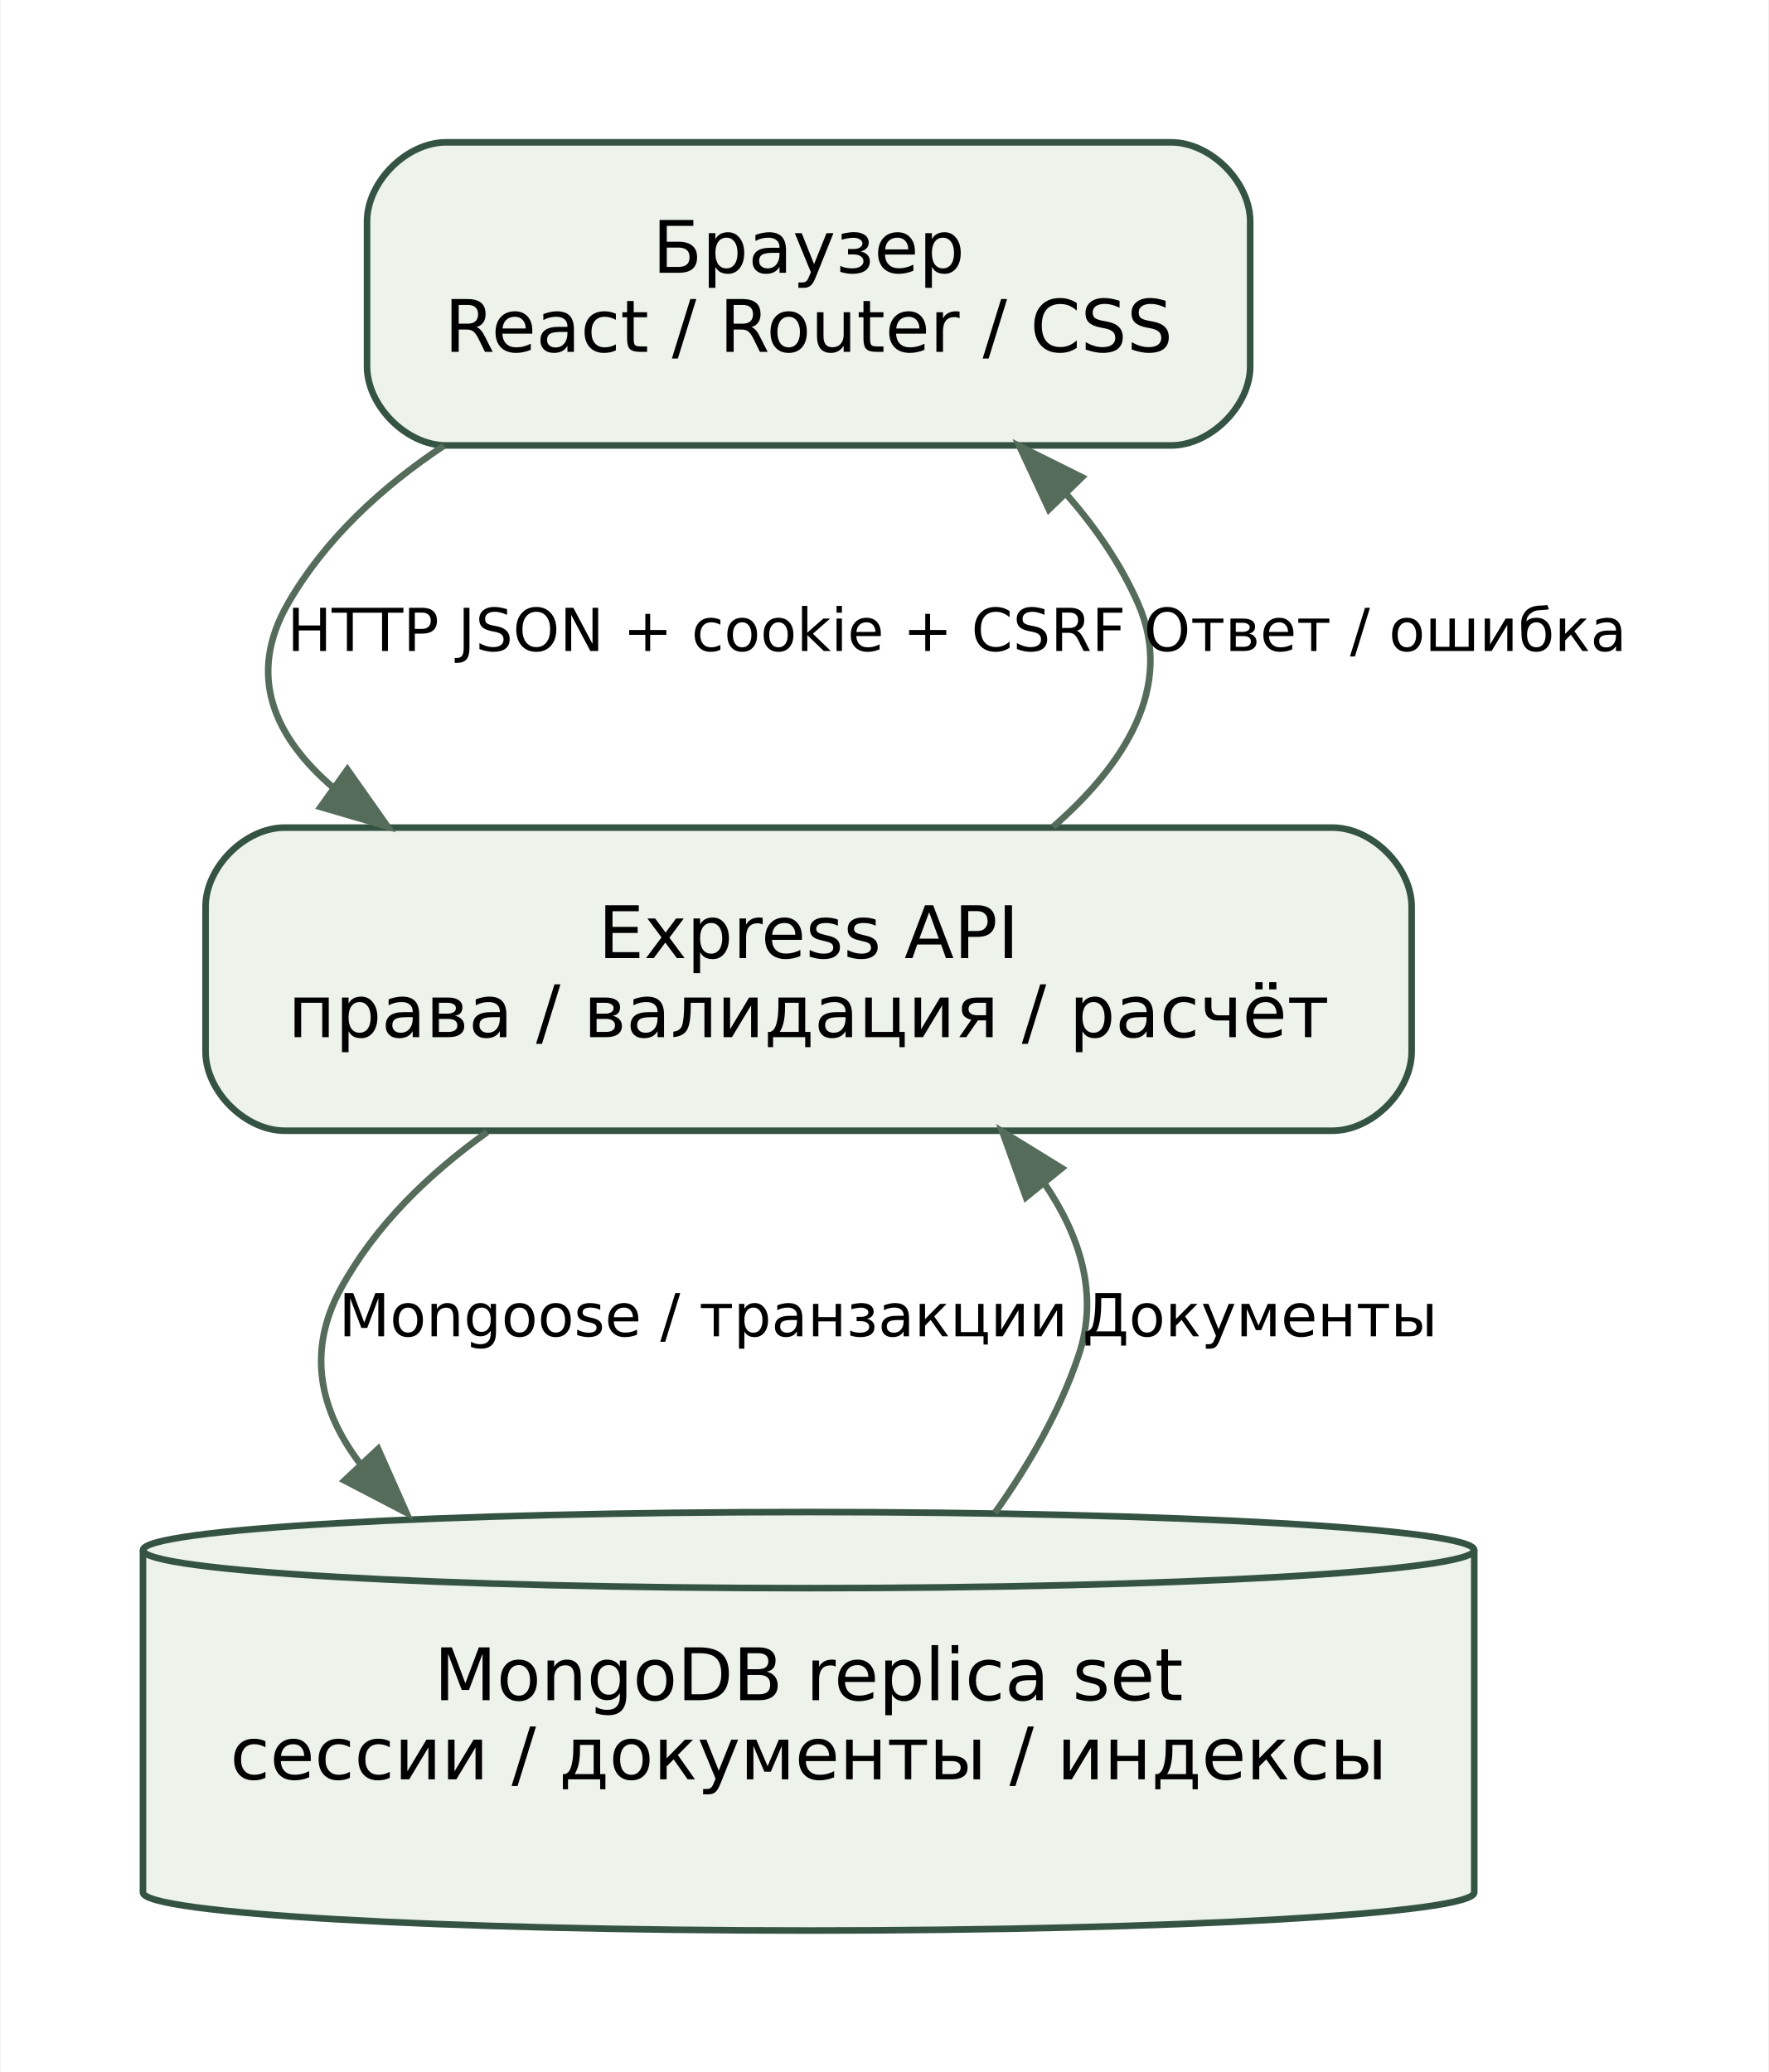
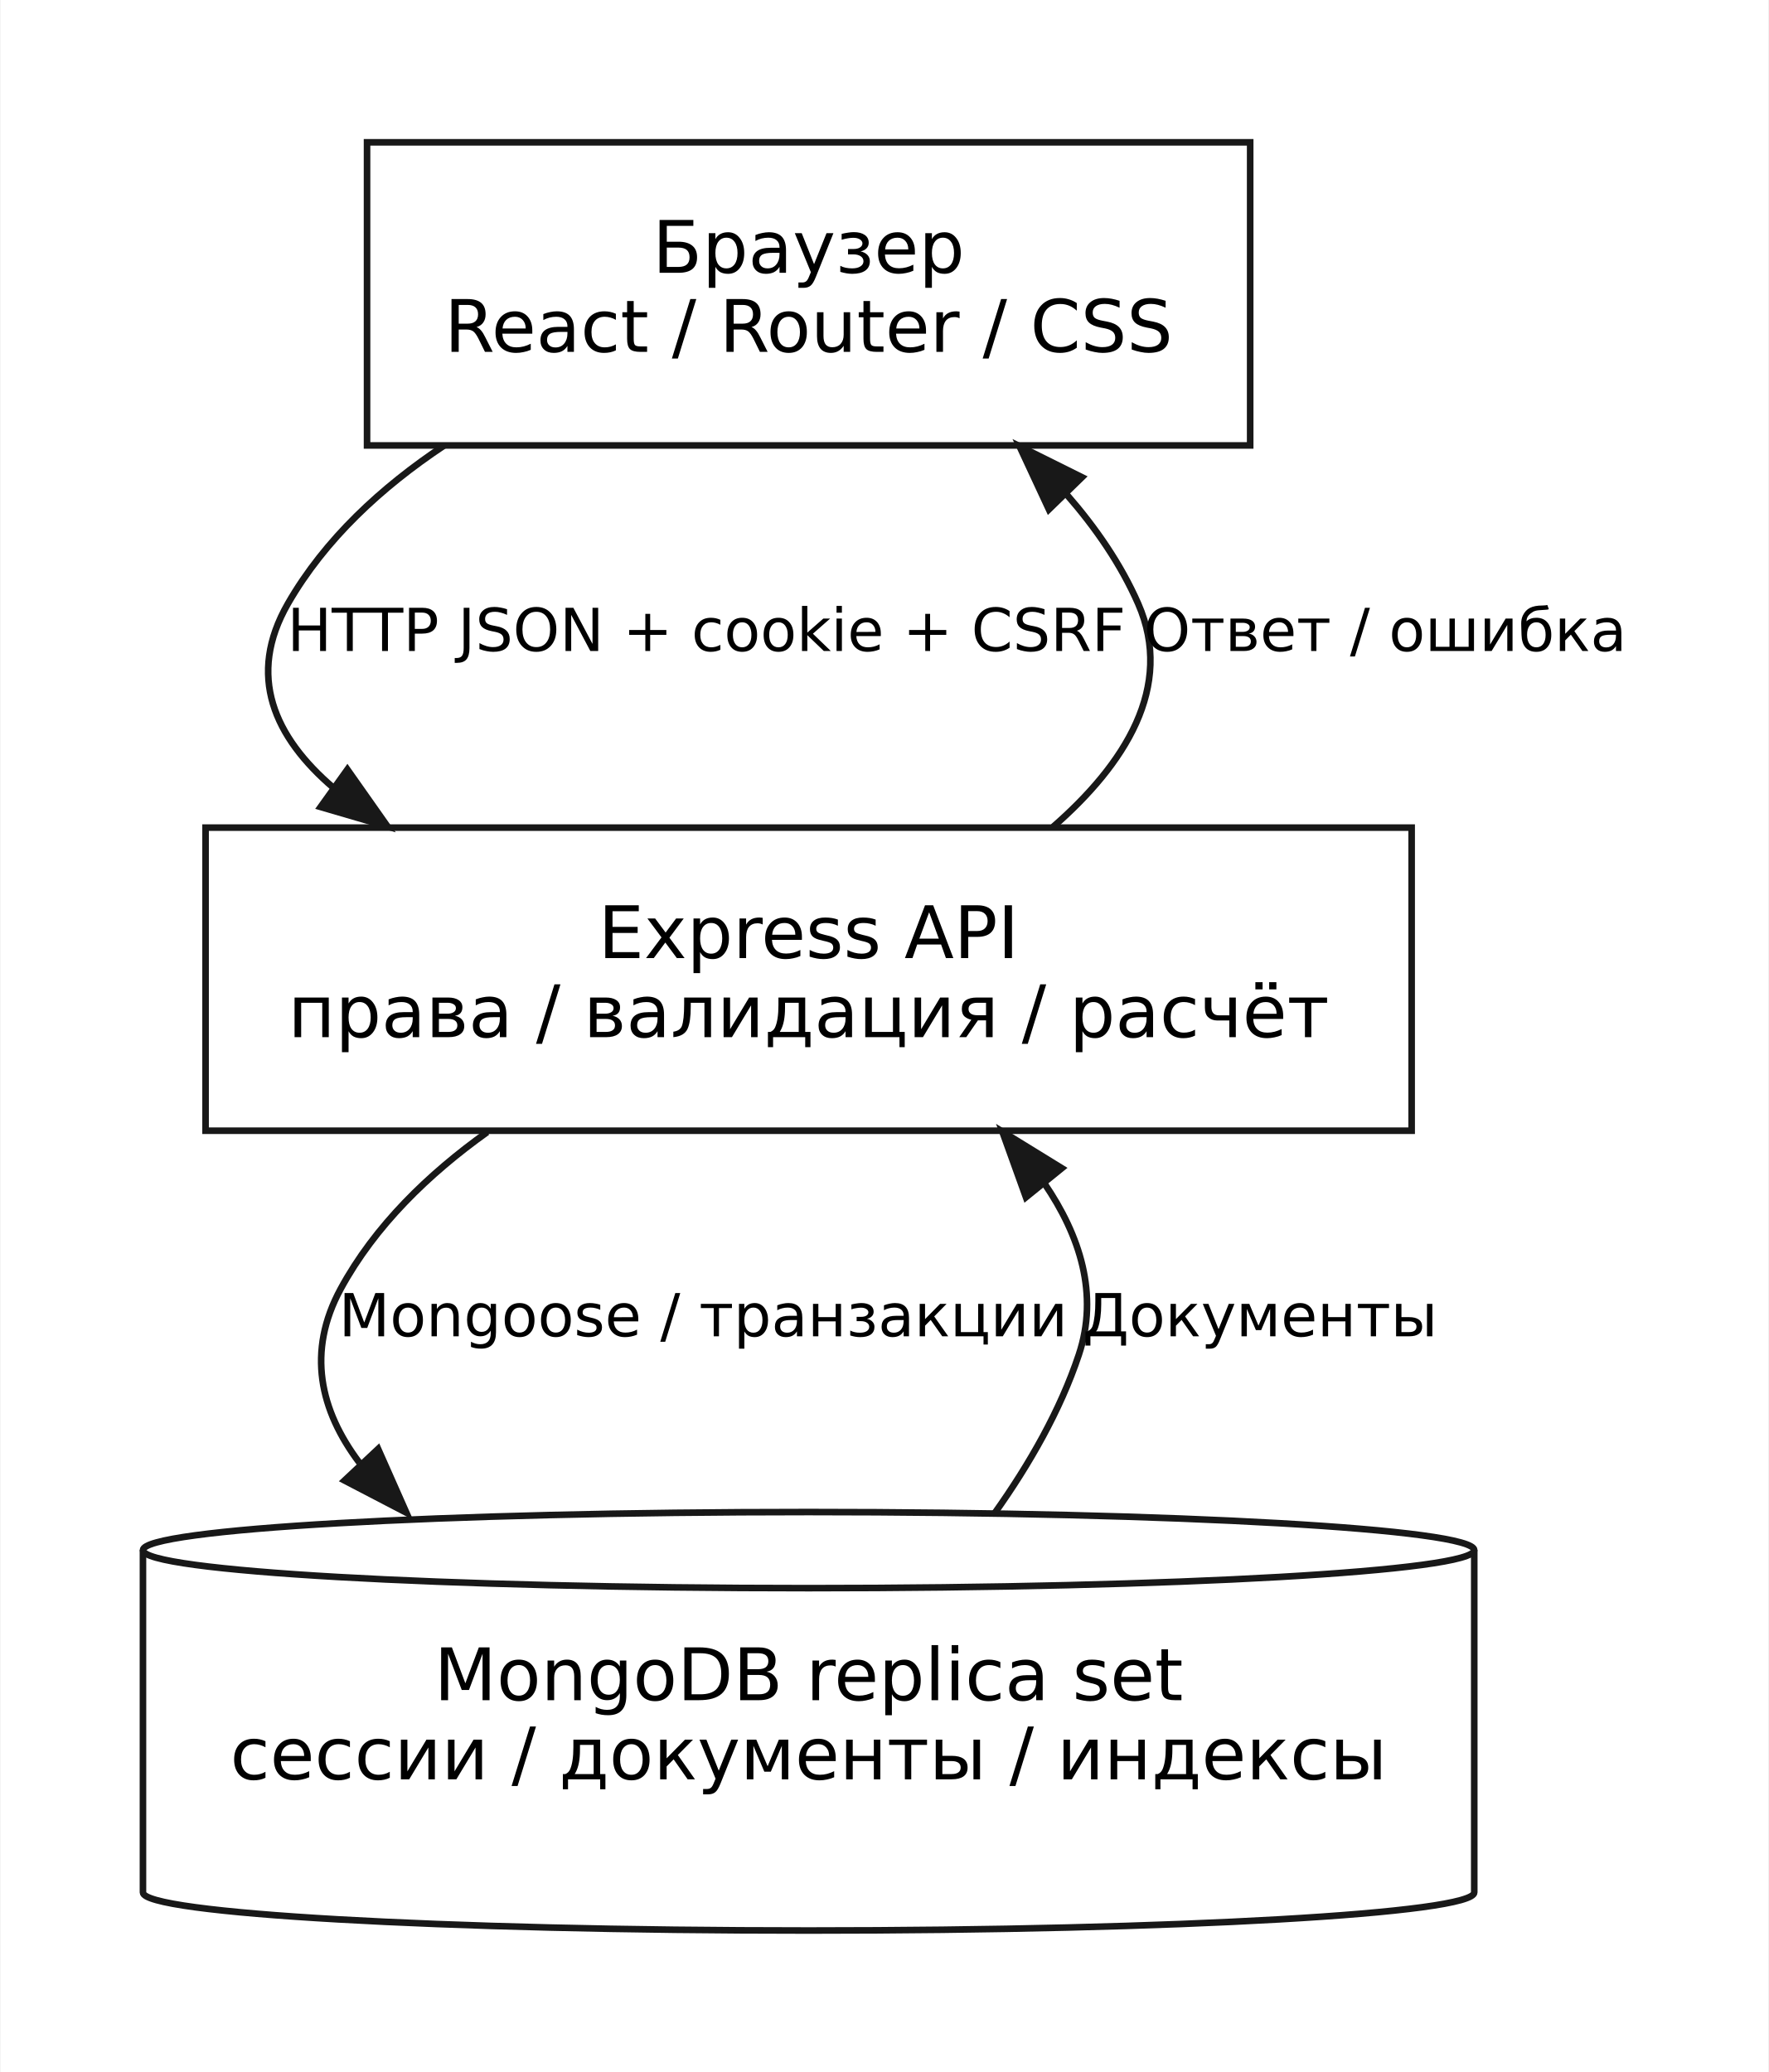
<svg xmlns="http://www.w3.org/2000/svg" width="268pt" height="314pt" viewBox="0.00 0.00 268.20 314.45">
  <g id="graph0" class="graph" transform="scale(1 1) rotate(0) translate(21.6 292.85)">
    <polygon fill="white" stroke="transparent" points="-21.6,21.6 -21.6,-292.85 246.6,-292.85 246.6,21.6 -21.6,21.6" />
    <g id="node1" class="node">
-       <path fill="#edf2eb" stroke="#355343" d="M156,-271.25C156,-271.25 46,-271.25 46,-271.25 40,-271.25 34,-265.25 34,-259.25 34,-259.25 34,-237.25 34,-237.25 34,-231.25 40,-225.25 46,-225.25 46,-225.25 156,-225.25 156,-225.25 162,-225.25 168,-231.25 168,-237.25 168,-237.25 168,-259.25 168,-259.25 168,-265.25 162,-271.25 156,-271.25" />
+       <polygon fill="white" stroke="#181818" points="168,-271.25 34,-271.25 34,-225.25 168,-225.25 168,-271.25" />
      <text text-anchor="middle" x="101" y="-251.45" font-family="DejaVu Sans" font-size="11.00">Браузер</text>
      <text text-anchor="middle" x="101" y="-239.45" font-family="DejaVu Sans" font-size="11.00">React / Router / CSS</text>
    </g>
    <g id="node2" class="node">
-       <path fill="#edf2eb" stroke="#355343" d="M180.5,-167.25C180.5,-167.25 21.5,-167.25 21.5,-167.25 15.5,-167.25 9.5,-161.25 9.5,-155.25 9.5,-155.25 9.5,-133.25 9.5,-133.25 9.5,-127.25 15.5,-121.25 21.5,-121.25 21.5,-121.25 180.5,-121.25 180.5,-121.25 186.5,-121.25 192.5,-127.25 192.5,-133.25 192.5,-133.25 192.5,-155.25 192.5,-155.25 192.5,-161.25 186.5,-167.25 180.5,-167.25" />
+       <polygon fill="white" stroke="#181818" points="192.5,-167.25 9.5,-167.25 9.5,-121.25 192.5,-121.25 192.5,-167.25" />
      <text text-anchor="middle" x="101" y="-147.45" font-family="DejaVu Sans" font-size="11.00">Express API</text>
      <text text-anchor="middle" x="101" y="-135.45" font-family="DejaVu Sans" font-size="11.00">права / валидация / расчёт</text>
    </g>
    <g id="edge1" class="edge">
-       <path fill="none" stroke="#566c5b" d="M45.66,-225.21C36.19,-218.91 27.62,-211.02 22,-201.25 15.72,-190.32 19.89,-181 28.93,-173.27" />
-       <polygon fill="#566c5b" stroke="#566c5b" points="31.02,-176.07 37.12,-167.41 26.95,-170.38 31.02,-176.07" />
+       <path fill="none" stroke="#181818" d="M45.66,-225.21C36.19,-218.91 27.62,-211.02 22,-201.25 15.72,-190.32 19.89,-181 28.93,-173.27" />
+       <polygon fill="#181818" stroke="#181818" points="31.02,-176.07 37.12,-167.41 26.95,-170.38 31.02,-176.07" />
      <text text-anchor="middle" x="85.5" y="-194.05" font-family="DejaVu Sans" font-size="9.00">HTTP JSON + cookie + CSRF</text>
    </g>
    <g id="edge4" class="edge">
-       <path fill="none" stroke="#566c5b" d="M138.1,-167.37C148.93,-176.82 156.55,-188.6 151,-201.25 148.39,-207.2 144.58,-212.73 140.22,-217.73" />
-       <polygon fill="#566c5b" stroke="#566c5b" points="137.46,-215.54 132.99,-225.14 142.48,-220.42 137.46,-215.54" />
+       <path fill="none" stroke="#181818" d="M138.1,-167.37C148.93,-176.82 156.55,-188.6 151,-201.25 148.39,-207.2 144.58,-212.73 140.22,-217.73" />
+       <polygon fill="#181818" stroke="#181818" points="137.46,-215.54 132.99,-225.14 142.48,-220.42 137.46,-215.54" />
      <text text-anchor="middle" x="188.5" y="-194.05" font-family="DejaVu Sans" font-size="9.00">Ответ / ошибка</text>
    </g>
    <g id="node3" class="node">
-       <path fill="#edf2eb" stroke="#355343" d="M202,-57.6C202,-60.79 156.73,-63.38 101,-63.38 45.27,-63.38 0,-60.79 0,-57.6 0,-57.6 0,-5.65 0,-5.65 0,-2.46 45.27,0.13 101,0.13 156.73,0.13 202,-2.46 202,-5.65 202,-5.65 202,-57.6 202,-57.6" />
-       <path fill="none" stroke="#355343" d="M202,-57.6C202,-54.42 156.73,-51.83 101,-51.83 45.27,-51.83 0,-54.42 0,-57.6" />
+       <path fill="white" stroke="#181818" d="M202,-57.6C202,-60.79 156.73,-63.38 101,-63.38 45.27,-63.38 0,-60.79 0,-57.6 0,-57.6 0,-5.65 0,-5.65 0,-2.46 45.27,0.13 101,0.13 156.73,0.13 202,-2.46 202,-5.65 202,-5.65 202,-57.6 202,-57.6" />
+       <path fill="none" stroke="#181818" d="M202,-57.6C202,-54.42 156.73,-51.83 101,-51.83 45.27,-51.83 0,-54.42 0,-57.6" />
      <text text-anchor="middle" x="101" y="-34.83" font-family="DejaVu Sans" font-size="11.00">MongoDB replica set</text>
      <text text-anchor="middle" x="101" y="-22.82" font-family="DejaVu Sans" font-size="11.00">сессии / документы / индексы</text>
    </g>
    <g id="edge2" class="edge">
-       <path fill="none" stroke="#566c5b" d="M52.24,-121.04C43.31,-114.67 35.19,-106.8 30,-97.25 24.81,-87.69 26.87,-78.81 32.83,-70.88" />
-       <polygon fill="#566c5b" stroke="#566c5b" points="35.68,-72.96 39.97,-63.28 30.58,-68.17 35.68,-72.96" />
+       <path fill="none" stroke="#181818" d="M52.24,-121.04C43.31,-114.67 35.19,-106.8 30,-97.25 24.81,-87.69 26.87,-78.81 32.83,-70.88" />
+       <polygon fill="#181818" stroke="#181818" points="35.68,-72.96 39.97,-63.28 30.58,-68.17 35.68,-72.96" />
      <text text-anchor="middle" x="85" y="-90.05" font-family="DejaVu Sans" font-size="9.00">Mongoose / транзакции</text>
    </g>
    <g id="edge3" class="edge">
-       <path fill="none" stroke="#566c5b" d="M129.28,-63.28C134.5,-70.63 139.19,-78.81 142,-87.25 145.06,-96.41 142.18,-105.33 136.78,-113.25" />
-       <polygon fill="#566c5b" stroke="#566c5b" points="133.98,-111.15 130.39,-121.12 139.42,-115.56 133.98,-111.15" />
+       <path fill="none" stroke="#181818" d="M129.28,-63.28C134.5,-70.63 139.19,-78.81 142,-87.25 145.06,-96.41 142.18,-105.33 136.78,-113.25" />
+       <polygon fill="#181818" stroke="#181818" points="133.98,-111.15 130.39,-121.12 139.42,-115.56 133.98,-111.15" />
      <text text-anchor="middle" x="169.5" y="-90.05" font-family="DejaVu Sans" font-size="9.00">Документы</text>
    </g>
  </g>
</svg>
